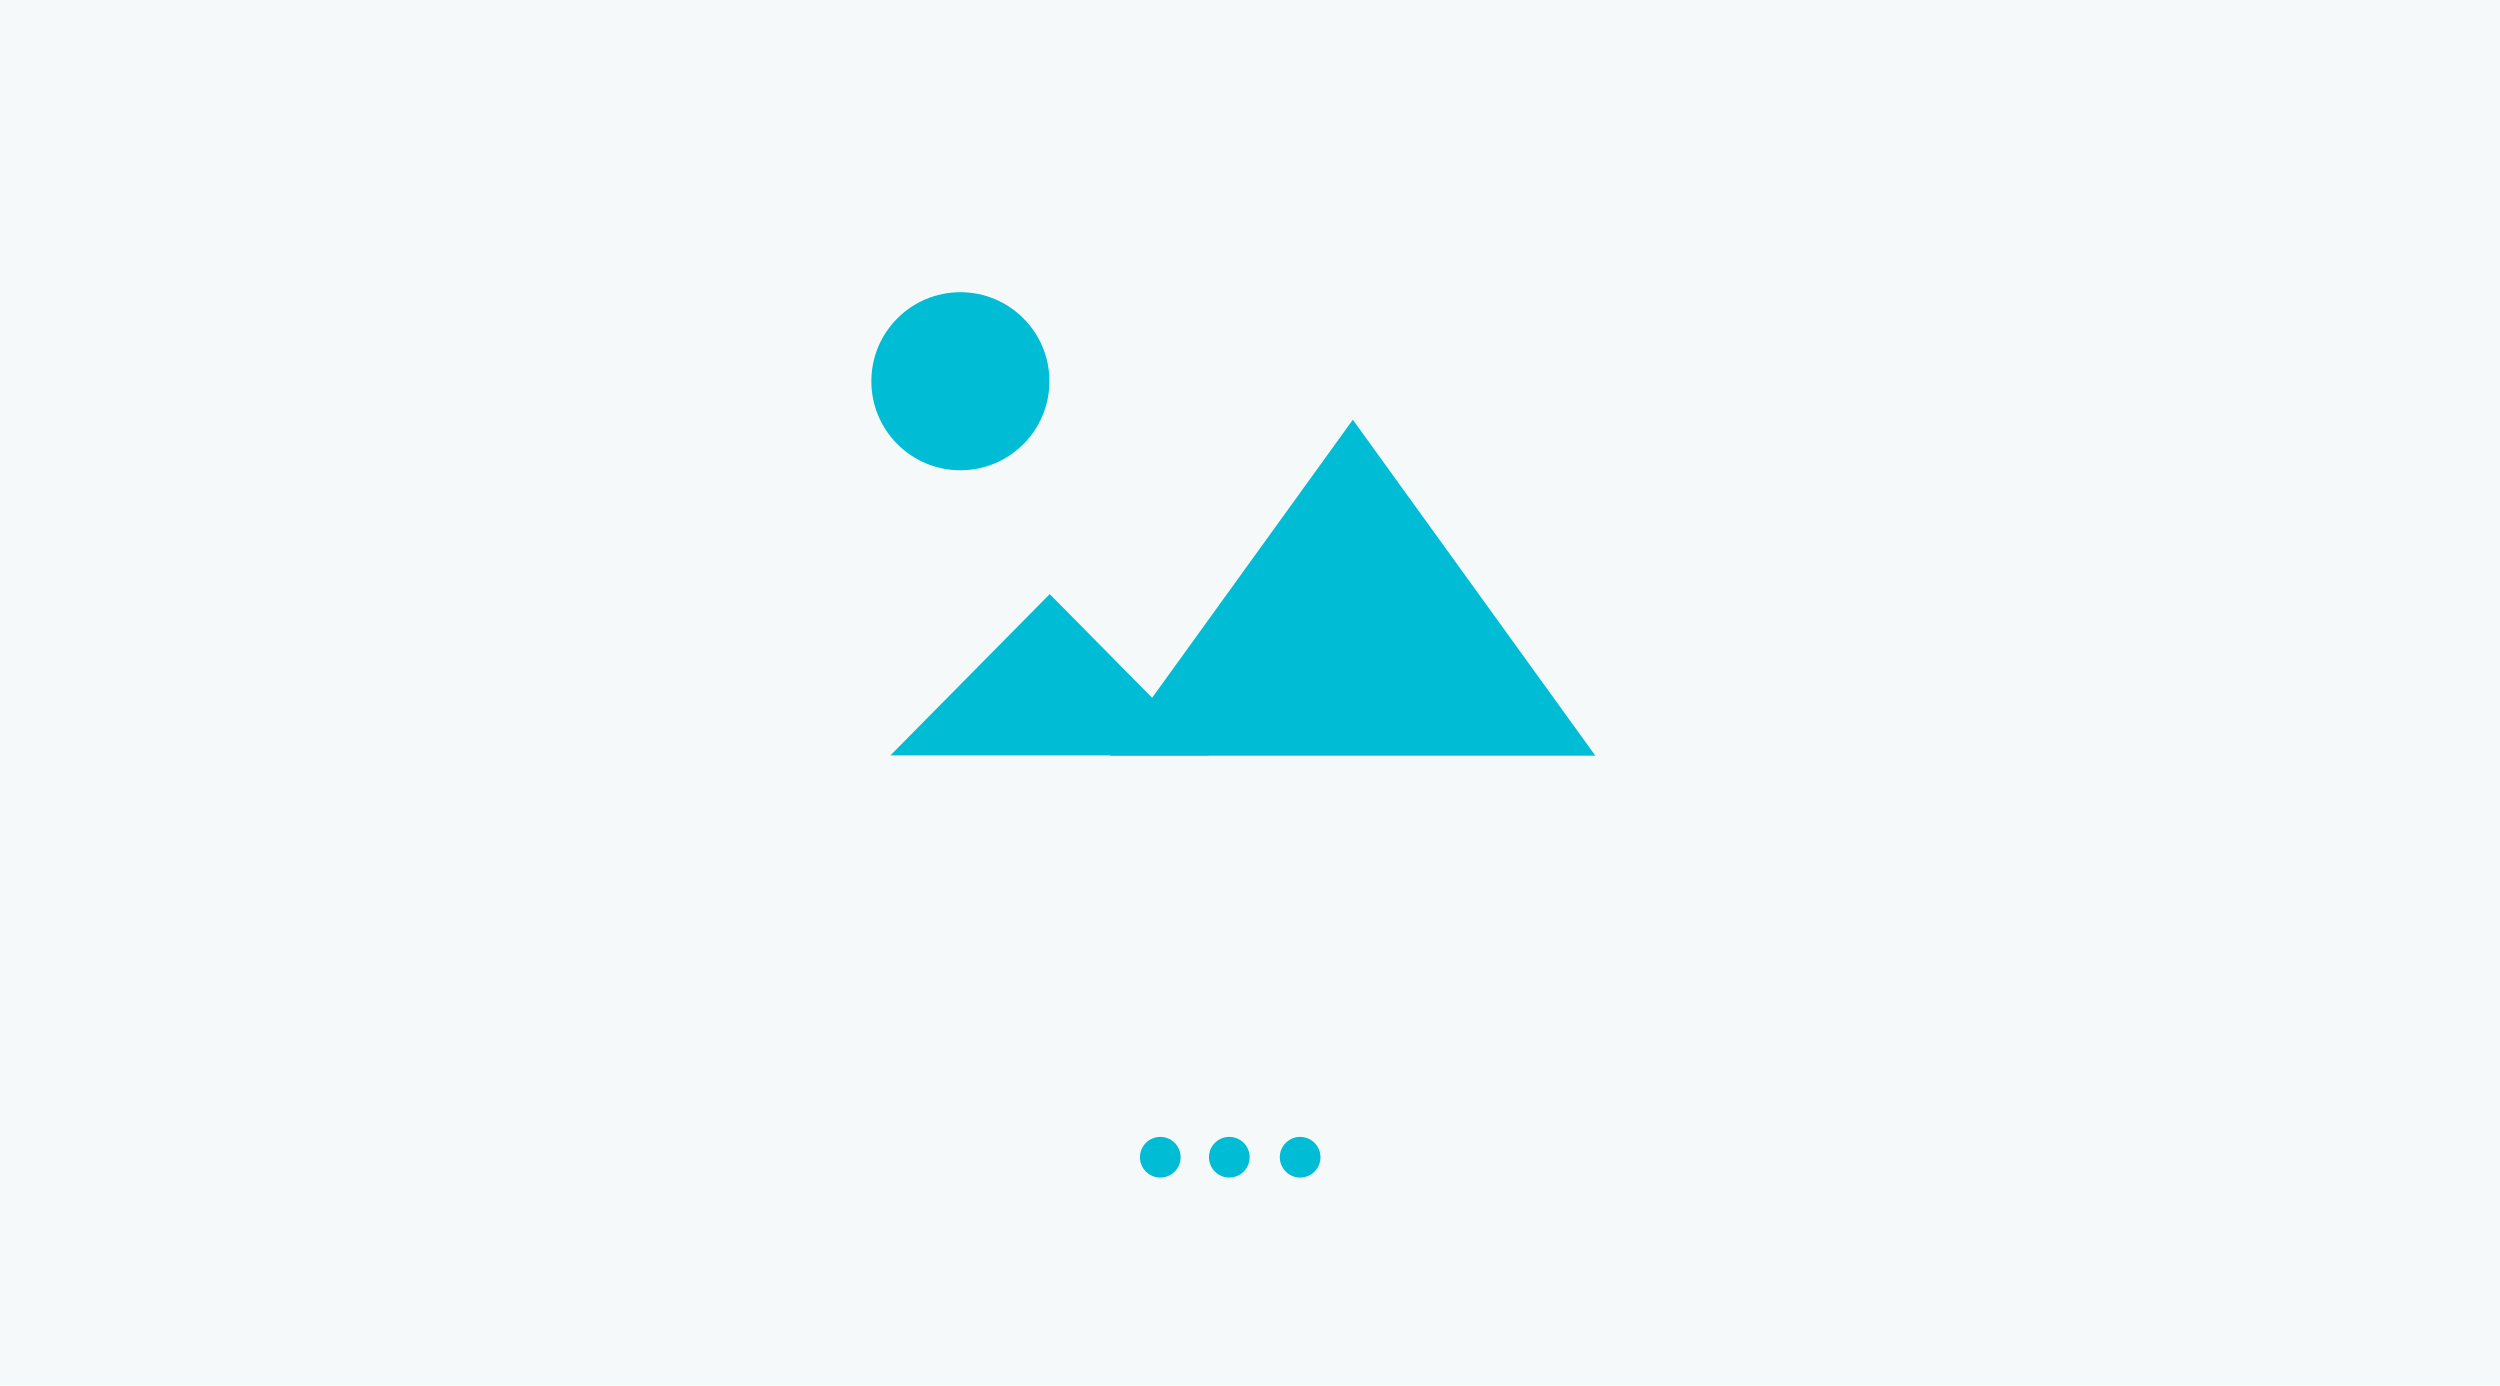
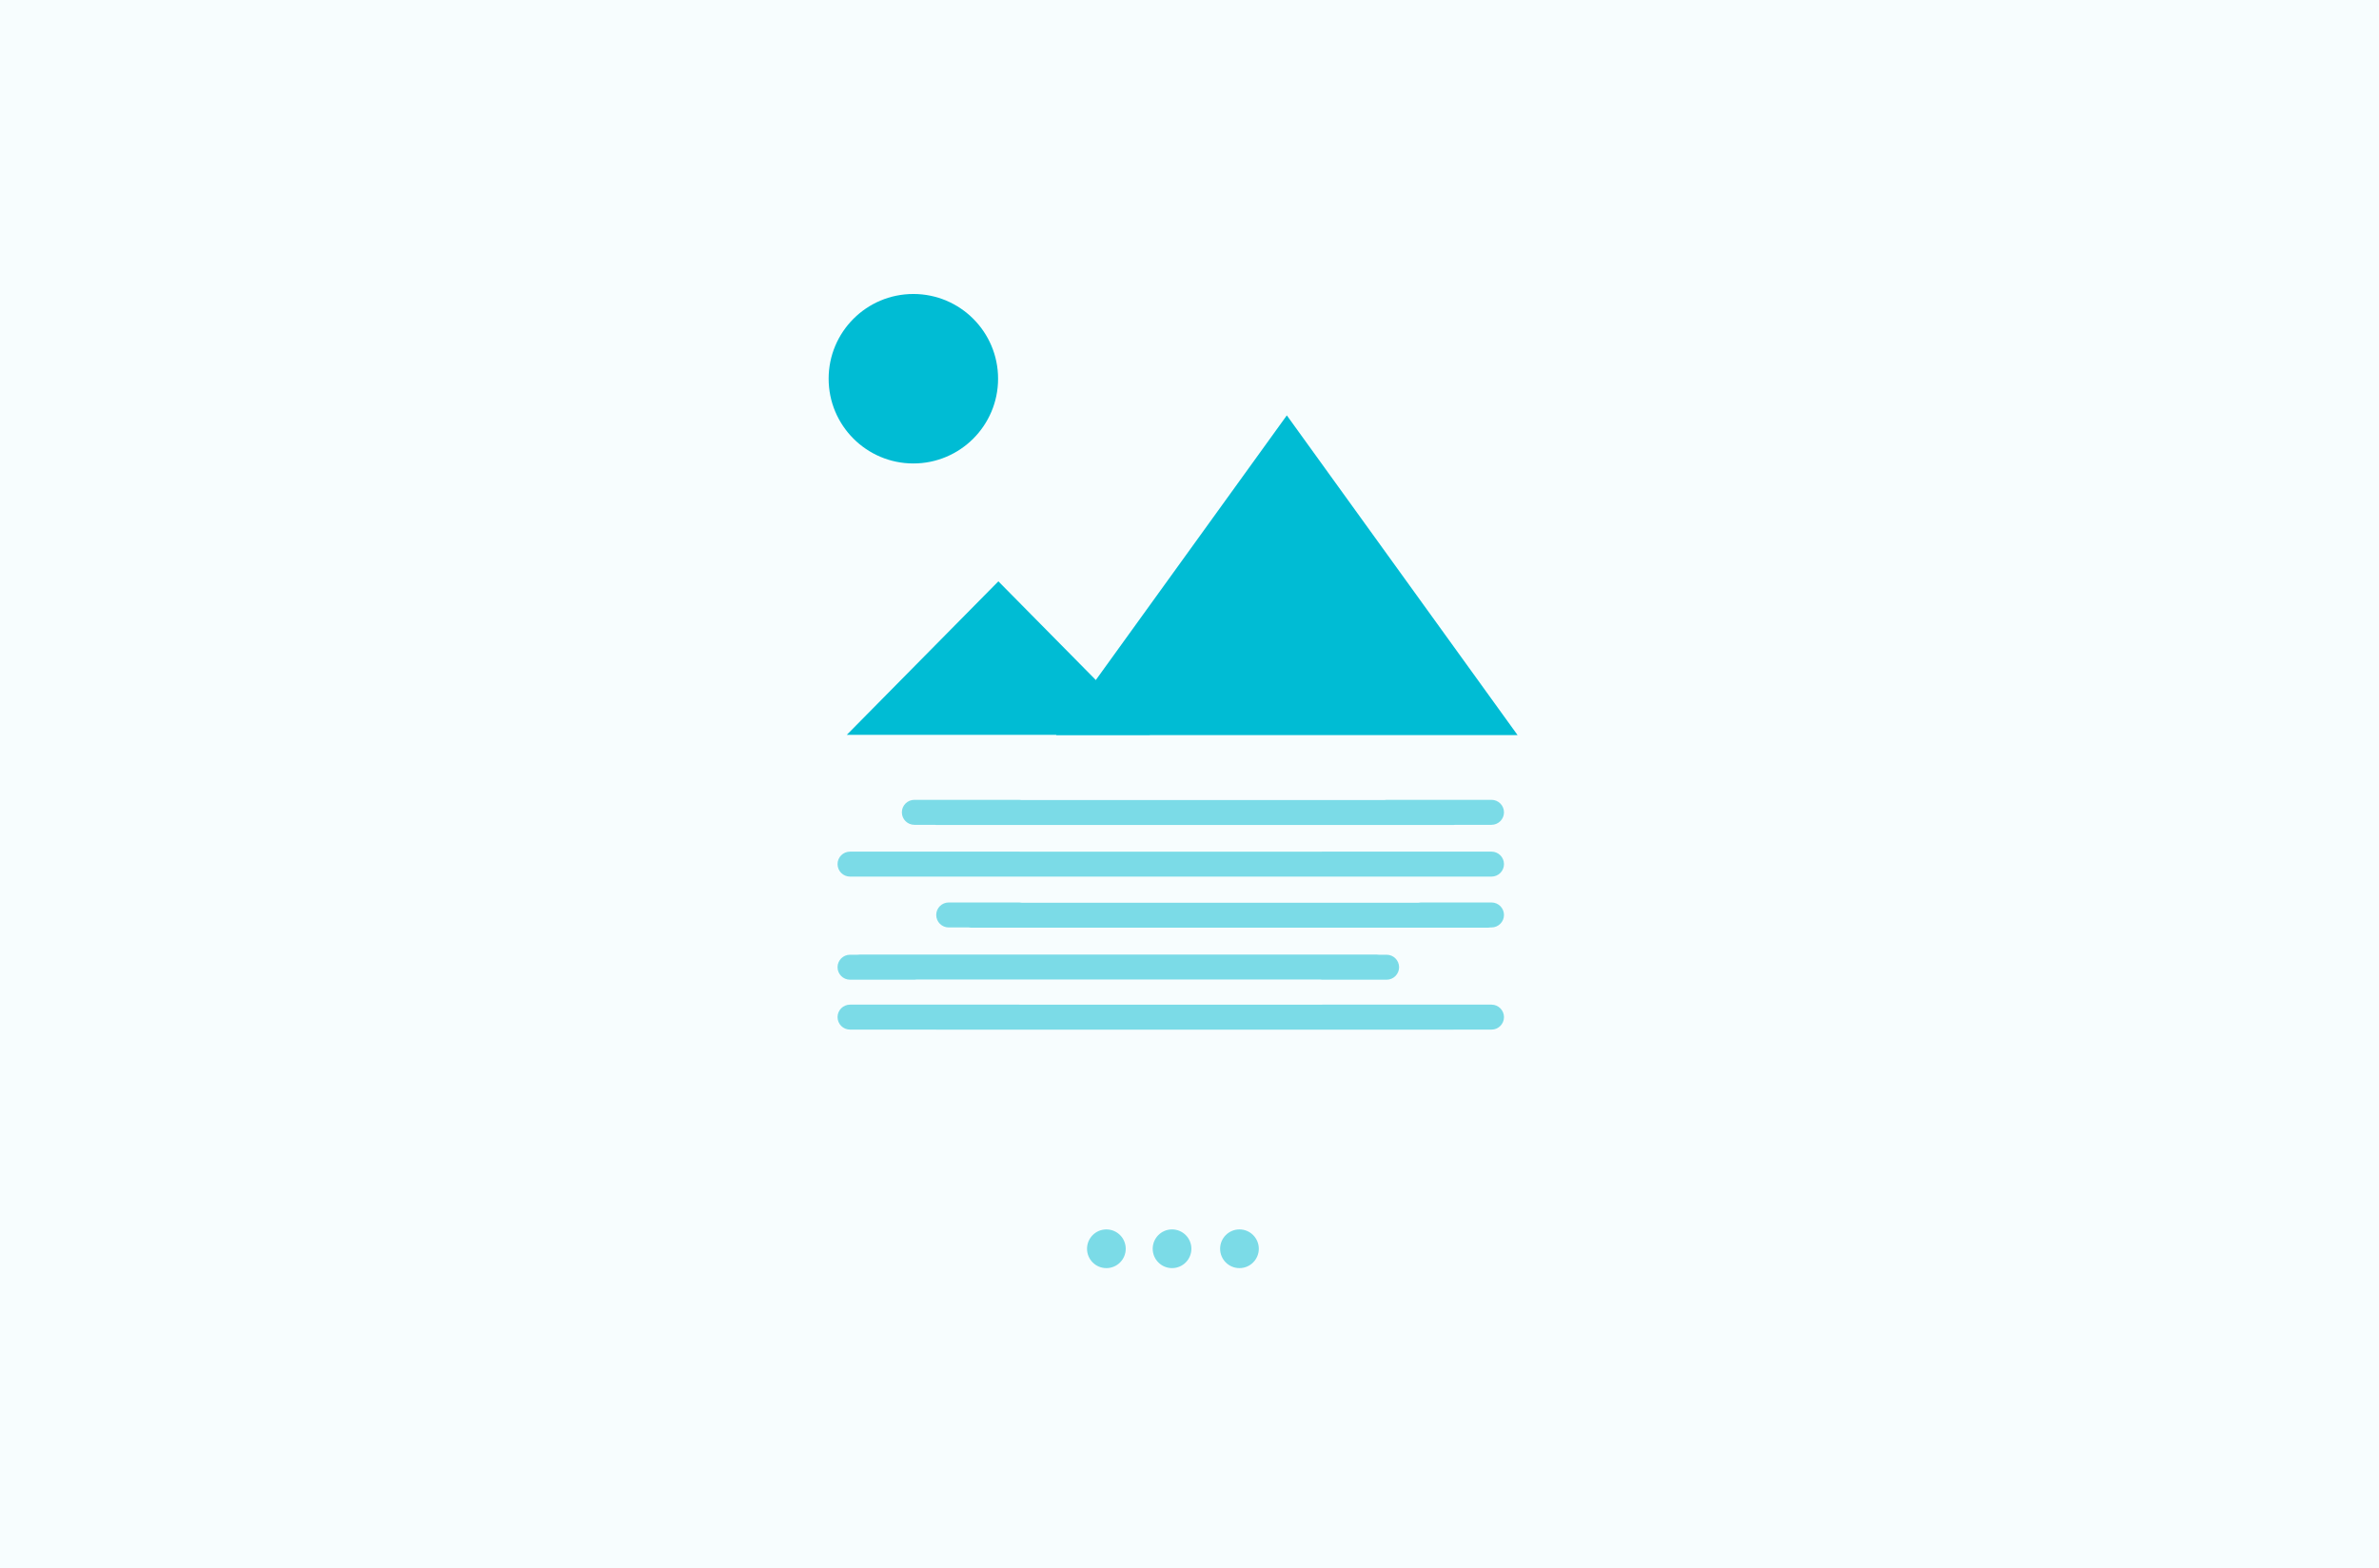
- <svg xmlns="http://www.w3.org/2000/svg" width="231" height="128" viewBox="0 0 231 128" fill="none">
-   <path d="M0 0H231V128H0V0Z" fill="#F5F9F9" />
-   <path d="M125.002 38.784L147.409 69.824H102.594L125.002 38.784Z" fill="#00BCD4" />
-   <path d="M96.993 54.895L111.71 69.796H82.277L96.993 54.895Z" fill="#00BCD4" />
-   <circle cx="88.739" cy="35.226" r="8.226" fill="#00BCD4" />
-   <circle cx="120.134" cy="106.927" r="1.879" fill="#00BCD4" />
-   <circle cx="113.588" cy="106.927" r="1.879" fill="#00BCD4" />
-   <circle cx="107.212" cy="106.928" r="1.879" fill="#00BCD4" />
+ <svg xmlns="http://www.w3.org/2000/svg" width="267" height="176" viewBox="0 0 267 176" fill="none">
+   <path d="M0 0H267V176H0V0Z" fill="#F7FDFE" />
+   <path d="M139.107 142.344C140.306 142.344 141.279 141.372 141.279 140.172C141.279 138.973 140.306 138 139.107 138C137.908 138 136.936 138.973 136.936 140.172C136.936 141.372 137.908 142.344 139.107 142.344Z" fill="#7BDBE7" />
+   <path d="M131.541 142.344C132.74 142.344 133.712 141.372 133.712 140.172C133.712 138.973 132.74 138 131.541 138C130.342 138 129.37 138.973 129.37 140.172C129.37 141.372 130.342 142.344 131.541 142.344Z" fill="#7BDBE7" />
+   <path d="M124.171 142.345C125.371 142.345 126.343 141.373 126.343 140.173C126.343 138.973 125.371 138.001 124.171 138.001C122.972 138.001 122 138.973 122 140.173C122 141.373 122.972 142.345 124.171 142.345Z" fill="#7BDBE7" />
+   <path d="M144.423 46.626L170.322 82.516H118.523L144.423 46.626Z" fill="#00BCD4" />
+   <path d="M112.049 65.253L129.06 82.483H95.039L112.049 65.253Z" fill="#00BCD4" />
+   <path d="M102.508 52.023C107.759 52.023 112.016 47.764 112.016 42.511C112.016 37.258 107.759 33 102.508 33C97.257 33 93 37.258 93 42.511C93 47.764 97.257 52.023 102.508 52.023Z" fill="#00BCD4" />
+   <path fill-rule="evenodd" clip-rule="evenodd" d="M102.62 89.781C101.846 89.781 101.219 90.409 101.219 91.183C101.219 91.957 101.846 92.585 102.62 92.585H104.877C104.953 92.597 105.031 92.604 105.111 92.604H163.111C163.191 92.604 163.269 92.597 163.345 92.585H167.393C168.167 92.585 168.795 91.957 168.795 91.183C168.795 90.409 168.167 89.781 167.393 89.781H155.62C155.534 89.781 155.449 89.789 155.367 89.804H114.647C114.564 89.789 114.48 89.781 114.393 89.781H102.62ZM95.402 95.594C94.627 95.594 94 96.222 94 96.996C94 97.77 94.627 98.398 95.402 98.398H99.672C99.698 98.399 99.724 98.4 99.75 98.4H133H164C164.026 98.4 164.052 98.399 164.078 98.398H167.393C168.167 98.398 168.795 97.77 168.795 96.996C168.795 96.222 168.167 95.594 167.393 95.594H148.402C148.359 95.594 148.317 95.596 148.276 95.6H133H114.519C114.478 95.596 114.436 95.594 114.393 95.594H95.402ZM95.402 112.769C94.627 112.769 94 113.397 94 114.171C94 114.945 94.627 115.572 95.402 115.572H105.006C105.041 115.575 105.076 115.576 105.111 115.576H163.111C163.147 115.576 163.182 115.575 163.216 115.572H167.393C168.167 115.572 168.795 114.945 168.795 114.171C168.795 113.397 168.167 112.769 167.393 112.769H148.402C148.353 112.769 148.305 112.771 148.258 112.776H114.537C114.49 112.771 114.442 112.769 114.393 112.769H95.402ZM95.402 107.167C94.627 107.167 94 107.795 94 108.569C94 109.343 94.627 109.971 95.402 109.971H102.62C102.706 109.971 102.79 109.963 102.872 109.948H148.15C148.232 109.963 148.316 109.971 148.402 109.971H155.62C156.395 109.971 157.022 109.343 157.022 108.569C157.022 107.795 156.395 107.167 155.62 107.167H154.732C154.656 107.155 154.579 107.148 154.5 107.148H96.5C96.421 107.148 96.344 107.155 96.268 107.167H95.402ZM106.476 101.302C105.702 101.302 105.075 101.929 105.075 102.703C105.075 103.477 105.702 104.105 106.476 104.105H108.723C108.812 104.123 108.905 104.132 109 104.132H167C167.095 104.132 167.188 104.123 167.277 104.105H167.393C168.167 104.105 168.795 103.477 168.795 102.703C168.795 101.929 168.167 101.302 167.393 101.302H159.476C159.376 101.302 159.277 101.312 159.183 101.332H114.687C114.592 101.312 114.494 101.302 114.393 101.302H106.476Z" fill="#7BDBE7" />
</svg>
